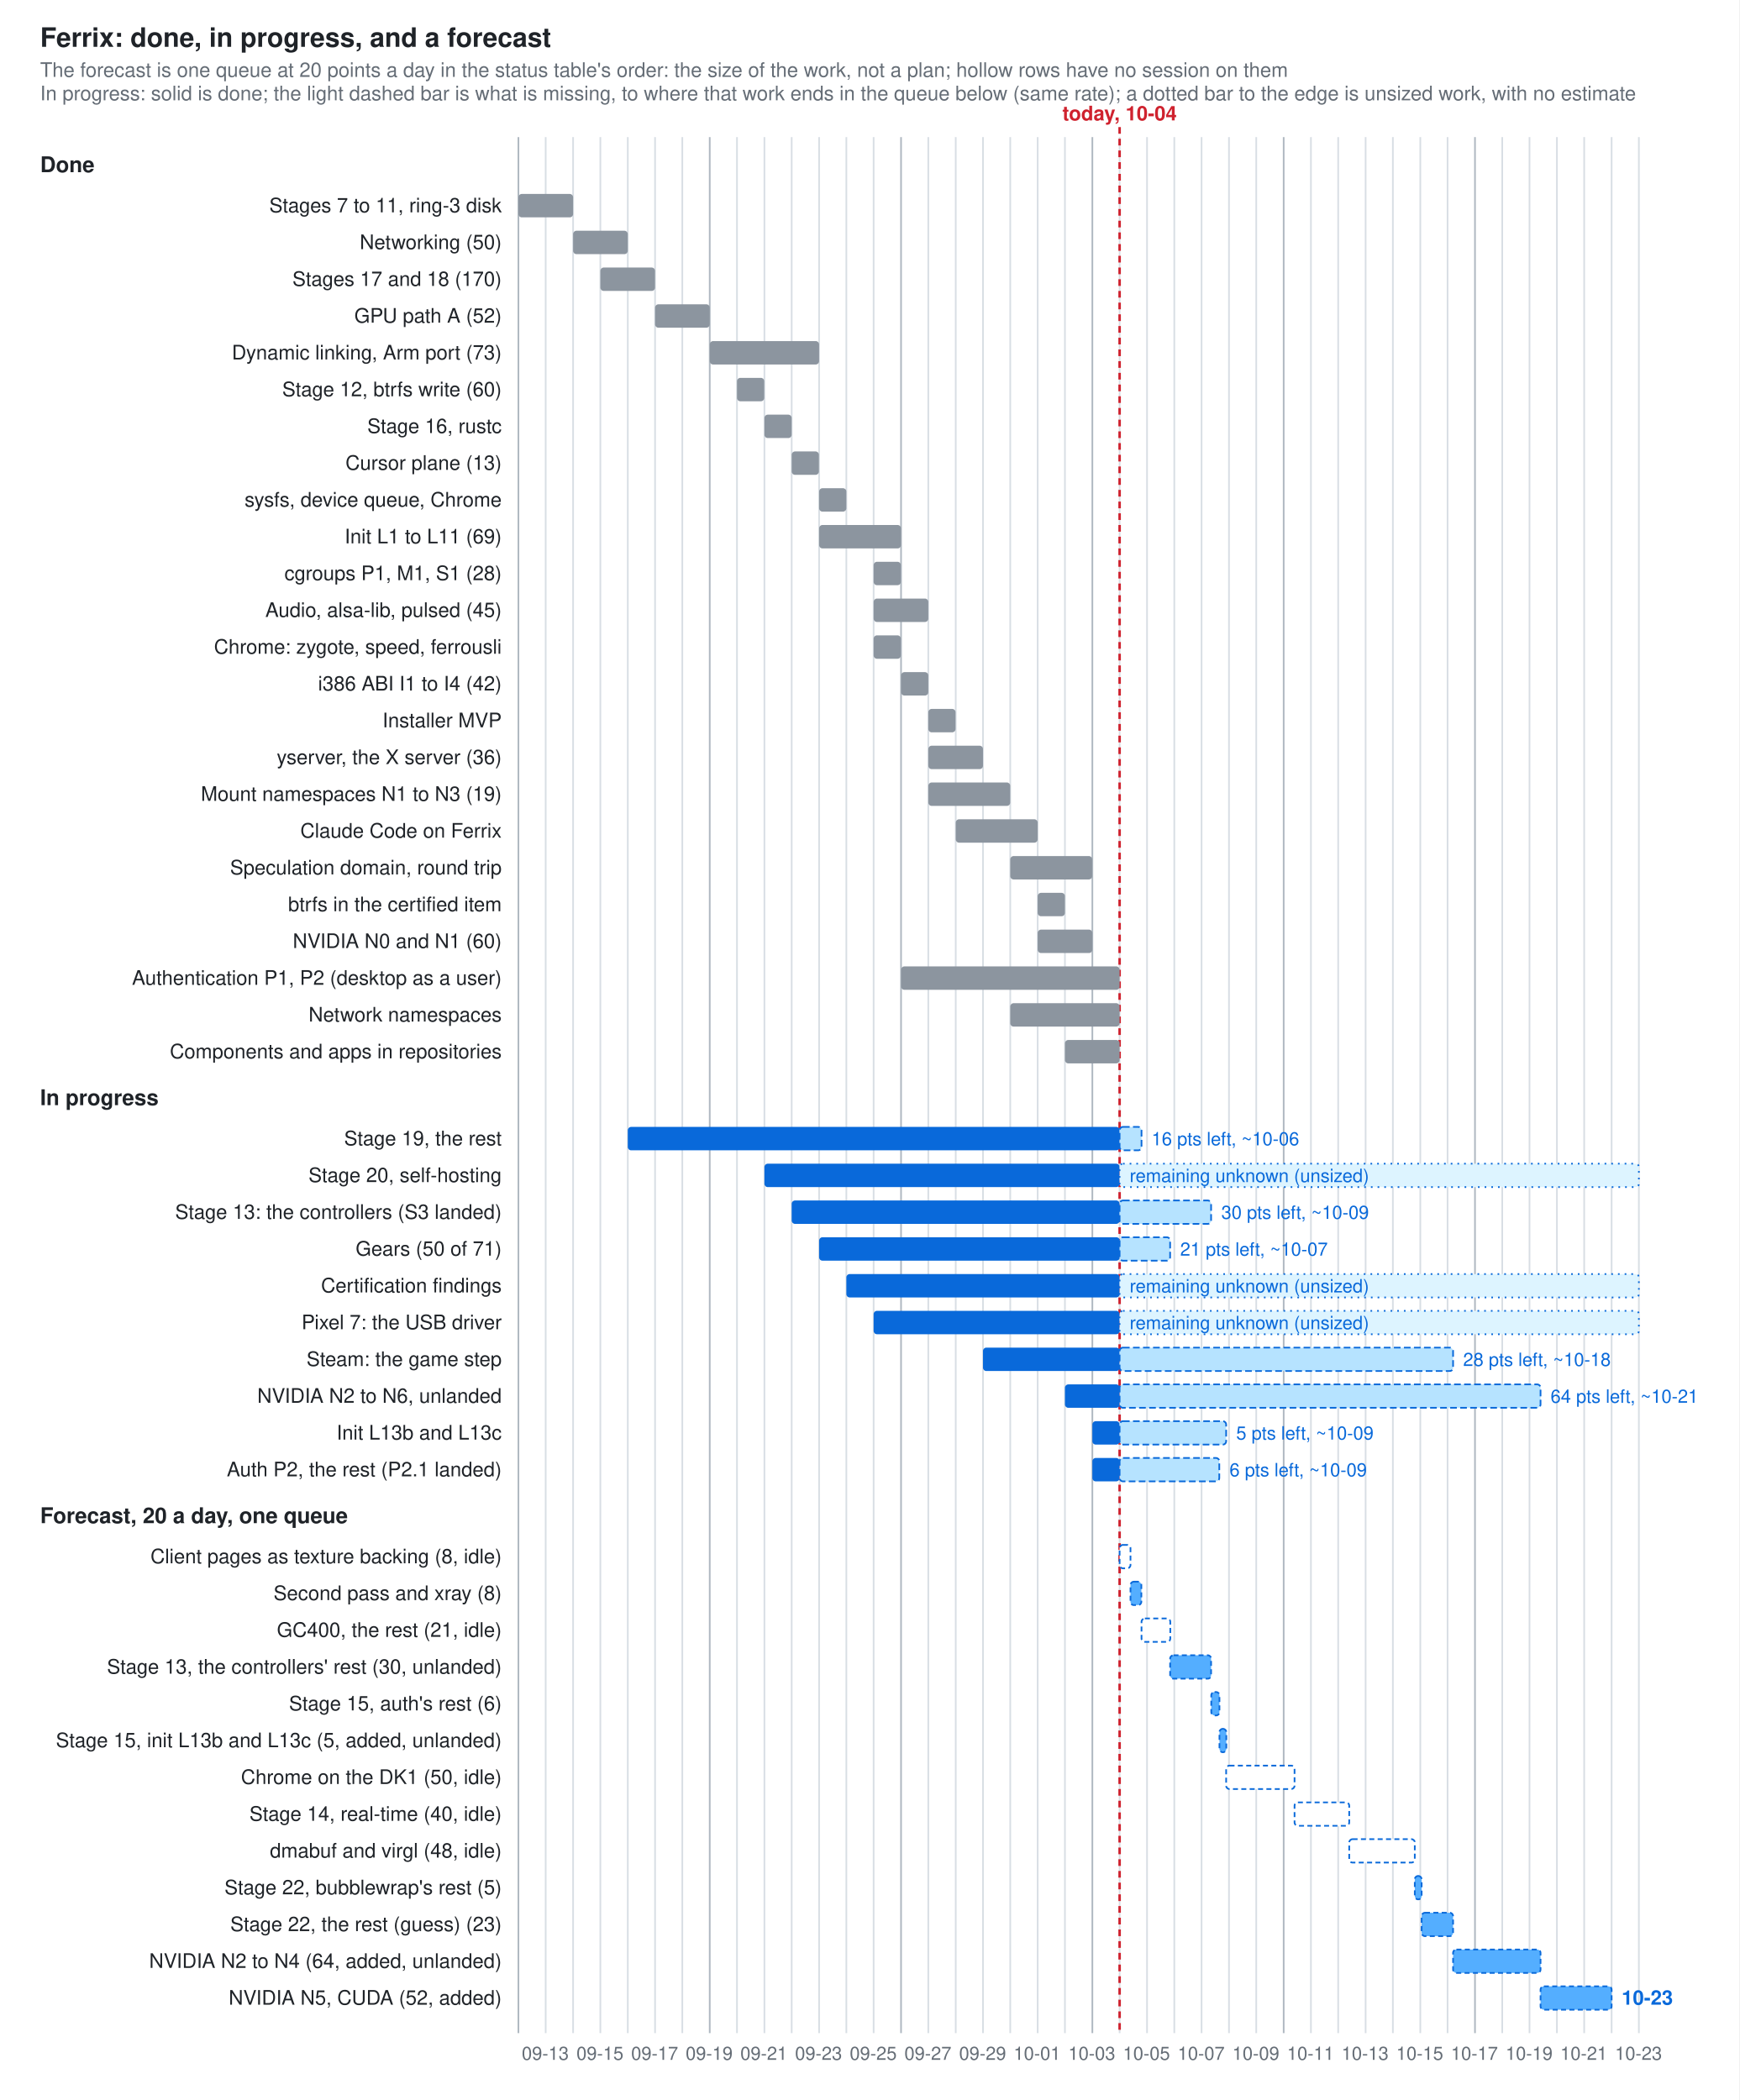
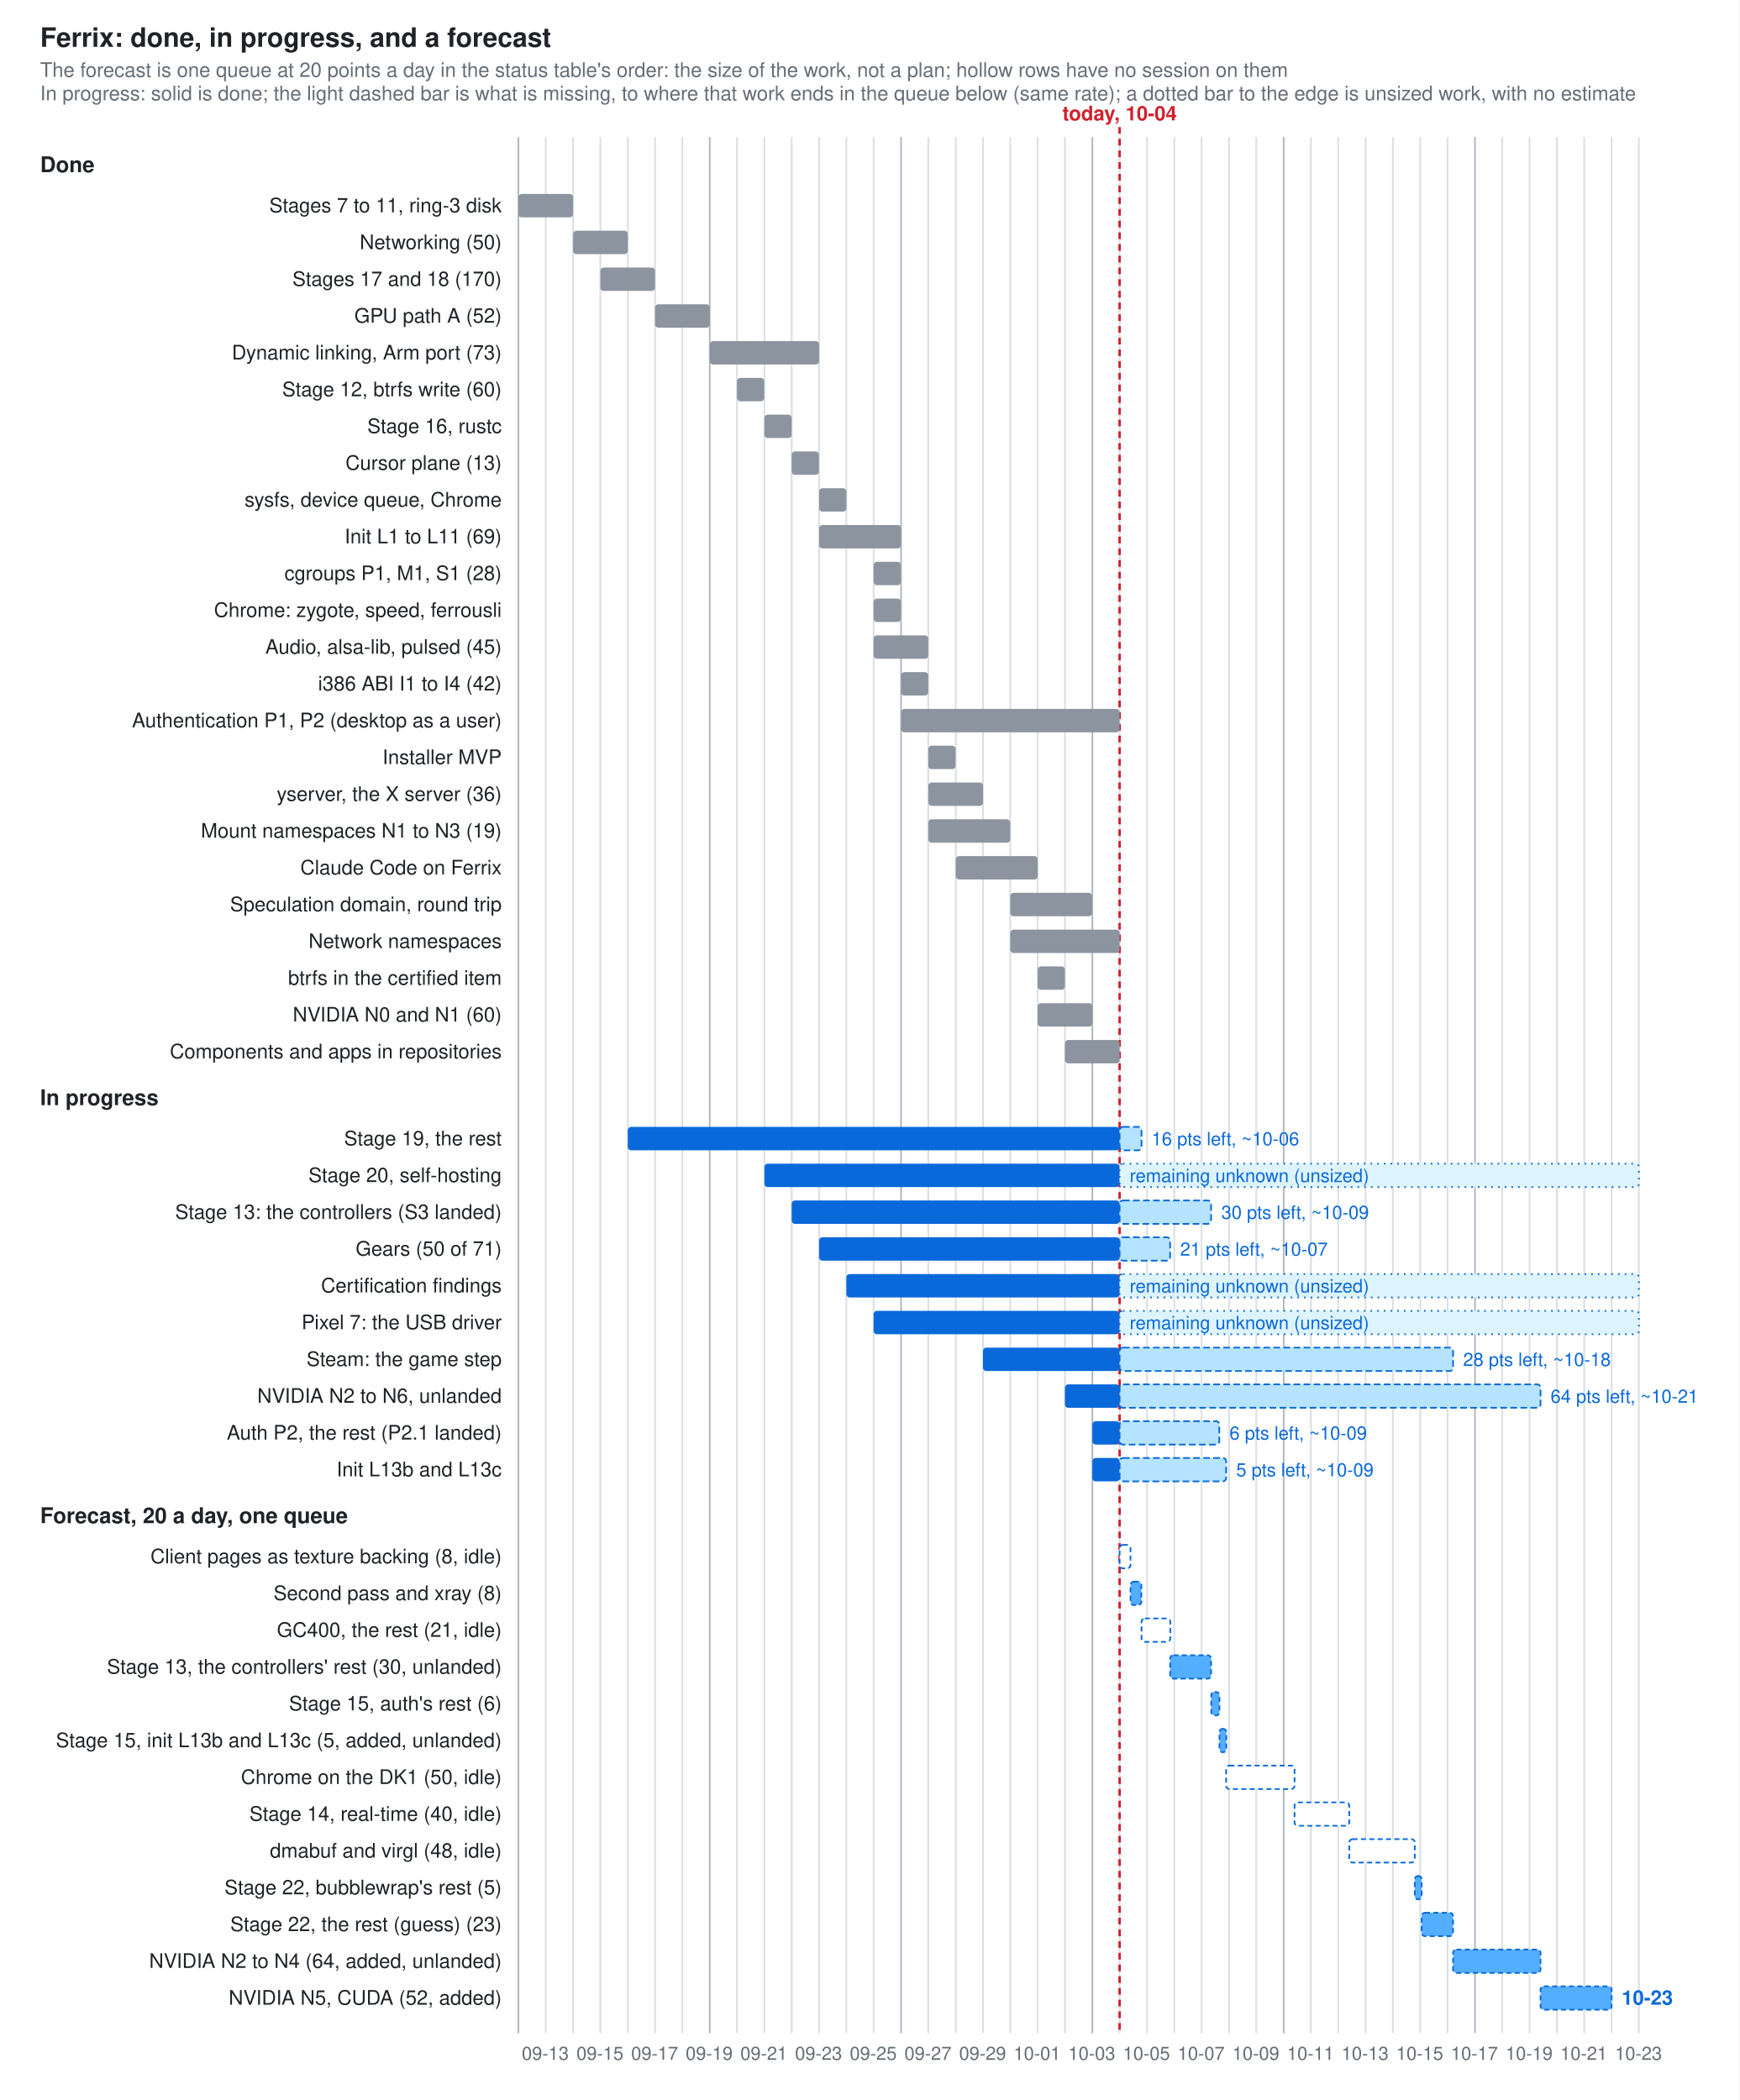
<svg xmlns="http://www.w3.org/2000/svg" width="1040" height="1256" viewBox="0 0 1040 1256" font-family="system-ui, -apple-system, 'Segoe UI', Helvetica, Arial, sans-serif" font-size="12" fill="#1f2328">
  <rect width="1040" height="1256" fill="#ffffff" />
  <text x="24.0" y="28.0" text-anchor="start" font-size="16" fill="#1f2328" font-weight="bold">Ferrix: done, in progress, and a forecast</text>
  <text x="24.0" y="46.0" text-anchor="start" font-size="12" fill="#656d76" font-weight="normal">The forecast is one queue at 20 points a day in the status table's order: the size of the work, not a plan; hollow rows have no session on them</text>
  <text x="24.0" y="60.0" text-anchor="start" font-size="12" fill="#656d76" font-weight="normal">In progress: solid is done; the light dashed bar is what is missing, to where that work ends in the queue below (same rate); a dotted bar to the edge is unsized work, with no estimate</text>
  <line x1="310.0" y1="82.0" x2="310.0" y2="1216.0" stroke="#afb8c1" stroke-width="1" />
  <text x="312.0" y="1232.0" text-anchor="start" font-size="11" fill="#656d76" font-weight="normal">09-13</text>
  <line x1="326.3" y1="82.0" x2="326.3" y2="1216.0" stroke="#d8dee4" stroke-width="1" />
  <line x1="342.7" y1="82.0" x2="342.7" y2="1216.0" stroke="#d8dee4" stroke-width="1" />
  <text x="344.7" y="1232.0" text-anchor="start" font-size="11" fill="#656d76" font-weight="normal">09-15</text>
  <line x1="359.0" y1="82.0" x2="359.0" y2="1216.0" stroke="#d8dee4" stroke-width="1" />
  <line x1="375.4" y1="82.0" x2="375.4" y2="1216.0" stroke="#d8dee4" stroke-width="1" />
  <text x="377.4" y="1232.0" text-anchor="start" font-size="11" fill="#656d76" font-weight="normal">09-17</text>
  <line x1="391.7" y1="82.0" x2="391.7" y2="1216.0" stroke="#d8dee4" stroke-width="1" />
  <line x1="408.0" y1="82.0" x2="408.0" y2="1216.0" stroke="#d8dee4" stroke-width="1" />
  <text x="410.0" y="1232.0" text-anchor="start" font-size="11" fill="#656d76" font-weight="normal">09-19</text>
  <line x1="424.4" y1="82.0" x2="424.4" y2="1216.0" stroke="#afb8c1" stroke-width="1" />
  <line x1="440.7" y1="82.0" x2="440.7" y2="1216.0" stroke="#d8dee4" stroke-width="1" />
  <text x="442.7" y="1232.0" text-anchor="start" font-size="11" fill="#656d76" font-weight="normal">09-21</text>
  <line x1="457.1" y1="82.0" x2="457.1" y2="1216.0" stroke="#d8dee4" stroke-width="1" />
  <line x1="473.4" y1="82.0" x2="473.4" y2="1216.0" stroke="#d8dee4" stroke-width="1" />
  <text x="475.4" y="1232.0" text-anchor="start" font-size="11" fill="#656d76" font-weight="normal">09-23</text>
  <line x1="489.8" y1="82.0" x2="489.8" y2="1216.0" stroke="#d8dee4" stroke-width="1" />
  <line x1="506.1" y1="82.0" x2="506.1" y2="1216.0" stroke="#d8dee4" stroke-width="1" />
  <text x="508.1" y="1232.0" text-anchor="start" font-size="11" fill="#656d76" font-weight="normal">09-25</text>
  <line x1="522.4" y1="82.0" x2="522.4" y2="1216.0" stroke="#d8dee4" stroke-width="1" />
  <line x1="538.8" y1="82.0" x2="538.8" y2="1216.0" stroke="#afb8c1" stroke-width="1" />
  <text x="540.8" y="1232.0" text-anchor="start" font-size="11" fill="#656d76" font-weight="normal">09-27</text>
  <line x1="555.1" y1="82.0" x2="555.1" y2="1216.0" stroke="#d8dee4" stroke-width="1" />
  <line x1="571.5" y1="82.0" x2="571.5" y2="1216.0" stroke="#d8dee4" stroke-width="1" />
  <text x="573.5" y="1232.0" text-anchor="start" font-size="11" fill="#656d76" font-weight="normal">09-29</text>
  <line x1="587.8" y1="82.0" x2="587.8" y2="1216.0" stroke="#d8dee4" stroke-width="1" />
  <line x1="604.1" y1="82.0" x2="604.1" y2="1216.0" stroke="#d8dee4" stroke-width="1" />
  <text x="606.1" y="1232.0" text-anchor="start" font-size="11" fill="#656d76" font-weight="normal">10-01</text>
  <line x1="620.5" y1="82.0" x2="620.5" y2="1216.0" stroke="#d8dee4" stroke-width="1" />
  <line x1="636.8" y1="82.0" x2="636.8" y2="1216.0" stroke="#d8dee4" stroke-width="1" />
  <text x="638.8" y="1232.0" text-anchor="start" font-size="11" fill="#656d76" font-weight="normal">10-03</text>
  <line x1="653.2" y1="82.0" x2="653.2" y2="1216.0" stroke="#afb8c1" stroke-width="1" />
  <line x1="669.5" y1="82.0" x2="669.5" y2="1216.0" stroke="#d8dee4" stroke-width="1" />
  <text x="671.5" y="1232.0" text-anchor="start" font-size="11" fill="#656d76" font-weight="normal">10-05</text>
  <line x1="685.9" y1="82.0" x2="685.9" y2="1216.0" stroke="#d8dee4" stroke-width="1" />
  <line x1="702.2" y1="82.0" x2="702.2" y2="1216.0" stroke="#d8dee4" stroke-width="1" />
  <text x="704.2" y="1232.0" text-anchor="start" font-size="11" fill="#656d76" font-weight="normal">10-07</text>
  <line x1="718.5" y1="82.0" x2="718.5" y2="1216.0" stroke="#d8dee4" stroke-width="1" />
  <line x1="734.9" y1="82.0" x2="734.9" y2="1216.0" stroke="#d8dee4" stroke-width="1" />
  <text x="736.9" y="1232.0" text-anchor="start" font-size="11" fill="#656d76" font-weight="normal">10-09</text>
  <line x1="751.2" y1="82.0" x2="751.2" y2="1216.0" stroke="#d8dee4" stroke-width="1" />
  <line x1="767.6" y1="82.0" x2="767.6" y2="1216.0" stroke="#afb8c1" stroke-width="1" />
  <text x="769.6" y="1232.0" text-anchor="start" font-size="11" fill="#656d76" font-weight="normal">10-11</text>
  <line x1="783.9" y1="82.0" x2="783.9" y2="1216.0" stroke="#d8dee4" stroke-width="1" />
  <line x1="800.2" y1="82.0" x2="800.2" y2="1216.0" stroke="#d8dee4" stroke-width="1" />
  <text x="802.2" y="1232.0" text-anchor="start" font-size="11" fill="#656d76" font-weight="normal">10-13</text>
  <line x1="816.6" y1="82.0" x2="816.6" y2="1216.0" stroke="#d8dee4" stroke-width="1" />
  <line x1="832.9" y1="82.0" x2="832.9" y2="1216.0" stroke="#d8dee4" stroke-width="1" />
  <text x="834.9" y="1232.0" text-anchor="start" font-size="11" fill="#656d76" font-weight="normal">10-15</text>
  <line x1="849.3" y1="82.0" x2="849.3" y2="1216.0" stroke="#d8dee4" stroke-width="1" />
  <line x1="865.6" y1="82.0" x2="865.6" y2="1216.0" stroke="#d8dee4" stroke-width="1" />
  <text x="867.6" y="1232.0" text-anchor="start" font-size="11" fill="#656d76" font-weight="normal">10-17</text>
  <line x1="882.0" y1="82.0" x2="882.0" y2="1216.0" stroke="#afb8c1" stroke-width="1" />
  <line x1="898.3" y1="82.0" x2="898.3" y2="1216.0" stroke="#d8dee4" stroke-width="1" />
  <text x="900.3" y="1232.0" text-anchor="start" font-size="11" fill="#656d76" font-weight="normal">10-19</text>
  <line x1="914.6" y1="82.0" x2="914.6" y2="1216.0" stroke="#d8dee4" stroke-width="1" />
  <line x1="931.0" y1="82.0" x2="931.0" y2="1216.0" stroke="#d8dee4" stroke-width="1" />
  <text x="933.0" y="1232.0" text-anchor="start" font-size="11" fill="#656d76" font-weight="normal">10-21</text>
  <line x1="947.3" y1="82.0" x2="947.3" y2="1216.0" stroke="#d8dee4" stroke-width="1" />
  <line x1="963.7" y1="82.0" x2="963.7" y2="1216.0" stroke="#d8dee4" stroke-width="1" />
  <text x="965.7" y="1232.0" text-anchor="start" font-size="11" fill="#656d76" font-weight="normal">10-23</text>
  <line x1="980.0" y1="82.0" x2="980.0" y2="1216.0" stroke="#d8dee4" stroke-width="1" />
  <line x1="669.5" y1="76.0" x2="669.5" y2="1216.0" stroke="#cf222e" stroke-width="1.5" stroke-dasharray="4 3" />
  <text x="669.5" y="72.0" text-anchor="middle" font-size="12" fill="#cf222e" font-weight="bold">today, 10-04</text>
  <text x="24.0" y="103.0" text-anchor="start" font-size="13" fill="#1f2328" font-weight="bold">Done</text>
  <text x="300.0" y="127.0" text-anchor="end" font-size="12" fill="#1f2328" font-weight="normal">Stages 7 to 11, ring-3 disk</text>
  <rect x="310.0" y="116.0" width="32.7" height="14.0" rx="2" fill="#8c959f" />
  <text x="300.0" y="149.0" text-anchor="end" font-size="12" fill="#1f2328" font-weight="normal">Networking (50)</text>
  <rect x="342.7" y="138.0" width="32.7" height="14.0" rx="2" fill="#8c959f" />
  <text x="300.0" y="171.0" text-anchor="end" font-size="12" fill="#1f2328" font-weight="normal">Stages 17 and 18 (170)</text>
  <rect x="359.0" y="160.0" width="32.7" height="14.0" rx="2" fill="#8c959f" />
  <text x="300.0" y="193.0" text-anchor="end" font-size="12" fill="#1f2328" font-weight="normal">GPU path A (52)</text>
  <rect x="391.7" y="182.0" width="32.7" height="14.0" rx="2" fill="#8c959f" />
  <text x="300.0" y="215.0" text-anchor="end" font-size="12" fill="#1f2328" font-weight="normal">Dynamic linking, Arm port (73)</text>
  <rect x="424.4" y="204.0" width="65.4" height="14.0" rx="2" fill="#8c959f" />
  <text x="300.0" y="237.0" text-anchor="end" font-size="12" fill="#1f2328" font-weight="normal">Stage 12, btrfs write (60)</text>
  <rect x="440.7" y="226.0" width="16.3" height="14.0" rx="2" fill="#8c959f" />
  <text x="300.0" y="259.0" text-anchor="end" font-size="12" fill="#1f2328" font-weight="normal">Stage 16, rustc</text>
  <rect x="457.1" y="248.0" width="16.3" height="14.0" rx="2" fill="#8c959f" />
  <text x="300.0" y="281.0" text-anchor="end" font-size="12" fill="#1f2328" font-weight="normal">Cursor plane (13)</text>
  <rect x="473.4" y="270.0" width="16.3" height="14.0" rx="2" fill="#8c959f" />
  <text x="300.0" y="303.0" text-anchor="end" font-size="12" fill="#1f2328" font-weight="normal">sysfs, device queue, Chrome</text>
  <rect x="489.8" y="292.0" width="16.3" height="14.0" rx="2" fill="#8c959f" />
  <text x="300.0" y="325.0" text-anchor="end" font-size="12" fill="#1f2328" font-weight="normal">Init L1 to L11 (69)</text>
  <rect x="489.8" y="314.0" width="49.0" height="14.0" rx="2" fill="#8c959f" />
  <text x="300.0" y="347.0" text-anchor="end" font-size="12" fill="#1f2328" font-weight="normal">cgroups P1, M1, S1 (28)</text>
  <rect x="522.4" y="336.0" width="16.3" height="14.0" rx="2" fill="#8c959f" />
-   <text x="300.0" y="369.0" text-anchor="end" font-size="12" fill="#1f2328" font-weight="normal">Audio, alsa-lib, pulsed (45)</text>
-   <rect x="522.4" y="358.0" width="32.7" height="14.0" rx="2" fill="#8c959f" />
-   <text x="300.0" y="391.0" text-anchor="end" font-size="12" fill="#1f2328" font-weight="normal">Chrome: zygote, speed, ferrousli</text>
-   <rect x="522.4" y="380.0" width="16.3" height="14.0" rx="2" fill="#8c959f" />
+   <text x="300.0" y="369.0" text-anchor="end" font-size="12" fill="#1f2328" font-weight="normal">Chrome: zygote, speed, ferrousli</text>
+   <rect x="522.4" y="358.0" width="16.3" height="14.0" rx="2" fill="#8c959f" />
+   <text x="300.0" y="391.0" text-anchor="end" font-size="12" fill="#1f2328" font-weight="normal">Audio, alsa-lib, pulsed (45)</text>
+   <rect x="522.4" y="380.0" width="32.7" height="14.0" rx="2" fill="#8c959f" />
  <text x="300.0" y="413.0" text-anchor="end" font-size="12" fill="#1f2328" font-weight="normal">i386 ABI I1 to I4 (42)</text>
  <rect x="538.8" y="402.0" width="16.3" height="14.0" rx="2" fill="#8c959f" />
-   <text x="300.0" y="435.0" text-anchor="end" font-size="12" fill="#1f2328" font-weight="normal">Installer MVP</text>
-   <rect x="555.1" y="424.0" width="16.3" height="14.0" rx="2" fill="#8c959f" />
-   <text x="300.0" y="457.0" text-anchor="end" font-size="12" fill="#1f2328" font-weight="normal">yserver, the X server (36)</text>
-   <rect x="555.1" y="446.0" width="32.7" height="14.0" rx="2" fill="#8c959f" />
-   <text x="300.0" y="479.0" text-anchor="end" font-size="12" fill="#1f2328" font-weight="normal">Mount namespaces N1 to N3 (19)</text>
-   <rect x="555.1" y="468.0" width="49.0" height="14.0" rx="2" fill="#8c959f" />
-   <text x="300.0" y="501.0" text-anchor="end" font-size="12" fill="#1f2328" font-weight="normal">Claude Code on Ferrix</text>
-   <rect x="571.5" y="490.0" width="49.0" height="14.0" rx="2" fill="#8c959f" />
-   <text x="300.0" y="523.0" text-anchor="end" font-size="12" fill="#1f2328" font-weight="normal">Speculation domain, round trip</text>
-   <rect x="604.1" y="512.0" width="49.0" height="14.0" rx="2" fill="#8c959f" />
-   <text x="300.0" y="545.0" text-anchor="end" font-size="12" fill="#1f2328" font-weight="normal">btrfs in the certified item</text>
-   <rect x="620.5" y="534.0" width="16.3" height="14.0" rx="2" fill="#8c959f" />
-   <text x="300.0" y="567.0" text-anchor="end" font-size="12" fill="#1f2328" font-weight="normal">NVIDIA N0 and N1 (60)</text>
-   <rect x="620.5" y="556.0" width="32.7" height="14.0" rx="2" fill="#8c959f" />
-   <text x="300.0" y="589.0" text-anchor="end" font-size="12" fill="#1f2328" font-weight="normal">Authentication P1, P2 (desktop as a user)</text>
-   <rect x="538.8" y="578.0" width="130.7" height="14.0" rx="2" fill="#8c959f" />
-   <text x="300.0" y="611.0" text-anchor="end" font-size="12" fill="#1f2328" font-weight="normal">Network namespaces</text>
-   <rect x="604.1" y="600.0" width="65.4" height="14.0" rx="2" fill="#8c959f" />
+   <text x="300.0" y="435.0" text-anchor="end" font-size="12" fill="#1f2328" font-weight="normal">Authentication P1, P2 (desktop as a user)</text>
+   <rect x="538.8" y="424.0" width="130.7" height="14.0" rx="2" fill="#8c959f" />
+   <text x="300.0" y="457.0" text-anchor="end" font-size="12" fill="#1f2328" font-weight="normal">Installer MVP</text>
+   <rect x="555.1" y="446.0" width="16.3" height="14.0" rx="2" fill="#8c959f" />
+   <text x="300.0" y="479.0" text-anchor="end" font-size="12" fill="#1f2328" font-weight="normal">yserver, the X server (36)</text>
+   <rect x="555.1" y="468.0" width="32.7" height="14.0" rx="2" fill="#8c959f" />
+   <text x="300.0" y="501.0" text-anchor="end" font-size="12" fill="#1f2328" font-weight="normal">Mount namespaces N1 to N3 (19)</text>
+   <rect x="555.1" y="490.0" width="49.0" height="14.0" rx="2" fill="#8c959f" />
+   <text x="300.0" y="523.0" text-anchor="end" font-size="12" fill="#1f2328" font-weight="normal">Claude Code on Ferrix</text>
+   <rect x="571.5" y="512.0" width="49.0" height="14.0" rx="2" fill="#8c959f" />
+   <text x="300.0" y="545.0" text-anchor="end" font-size="12" fill="#1f2328" font-weight="normal">Speculation domain, round trip</text>
+   <rect x="604.1" y="534.0" width="49.0" height="14.0" rx="2" fill="#8c959f" />
+   <text x="300.0" y="567.0" text-anchor="end" font-size="12" fill="#1f2328" font-weight="normal">Network namespaces</text>
+   <rect x="604.1" y="556.0" width="65.4" height="14.0" rx="2" fill="#8c959f" />
+   <text x="300.0" y="589.0" text-anchor="end" font-size="12" fill="#1f2328" font-weight="normal">btrfs in the certified item</text>
+   <rect x="620.5" y="578.0" width="16.3" height="14.0" rx="2" fill="#8c959f" />
+   <text x="300.0" y="611.0" text-anchor="end" font-size="12" fill="#1f2328" font-weight="normal">NVIDIA N0 and N1 (60)</text>
+   <rect x="620.5" y="600.0" width="32.7" height="14.0" rx="2" fill="#8c959f" />
  <text x="300.0" y="633.0" text-anchor="end" font-size="12" fill="#1f2328" font-weight="normal">Components and apps in repositories</text>
  <rect x="636.8" y="622.0" width="32.7" height="14.0" rx="2" fill="#8c959f" />
  <text x="24.0" y="661.0" text-anchor="start" font-size="13" fill="#1f2328" font-weight="bold">In progress</text>
  <text x="300.0" y="685.0" text-anchor="end" font-size="12" fill="#1f2328" font-weight="normal">Stage 19, the rest</text>
  <rect x="375.4" y="674.0" width="294.1" height="14.0" rx="2" fill="#0969da" />
  <rect x="669.5" y="674.0" width="13.1" height="14.0" rx="2" fill="#b6e3ff" stroke="#0969da" stroke-width="1" stroke-dasharray="4 2" />
  <text x="688.6" y="685.0" text-anchor="start" font-size="11" fill="#0969da" font-weight="normal">16 pts left, ~10-06</text>
  <text x="300.0" y="707.0" text-anchor="end" font-size="12" fill="#1f2328" font-weight="normal">Stage 20, self-hosting</text>
  <rect x="457.1" y="696.0" width="212.4" height="14.0" rx="2" fill="#0969da" />
  <rect x="669.5" y="696.0" width="310.5" height="14.0" rx="2" fill="#ddf4ff" stroke="#0969da" stroke-width="1" stroke-dasharray="1 3" />
  <text x="675.5" y="707.0" text-anchor="start" font-size="11" fill="#0969da" font-weight="normal">remaining unknown (unsized)</text>
  <text x="300.0" y="729.0" text-anchor="end" font-size="12" fill="#1f2328" font-weight="normal">Stage 13: the controllers (S3 landed)</text>
  <rect x="473.4" y="718.0" width="196.1" height="14.0" rx="2" fill="#0969da" />
  <rect x="669.5" y="718.0" width="54.7" height="14.0" rx="2" fill="#b6e3ff" stroke="#0969da" stroke-width="1" stroke-dasharray="4 2" />
  <text x="730.3" y="729.0" text-anchor="start" font-size="11" fill="#0969da" font-weight="normal">30 pts left, ~10-09</text>
  <text x="300.0" y="751.0" text-anchor="end" font-size="12" fill="#1f2328" font-weight="normal">Gears (50 of 71)</text>
  <rect x="489.8" y="740.0" width="179.8" height="14.0" rx="2" fill="#0969da" />
  <rect x="669.5" y="740.0" width="30.2" height="14.0" rx="2" fill="#b6e3ff" stroke="#0969da" stroke-width="1" stroke-dasharray="4 2" />
  <text x="705.7" y="751.0" text-anchor="start" font-size="11" fill="#0969da" font-weight="normal">21 pts left, ~10-07</text>
  <text x="300.0" y="773.0" text-anchor="end" font-size="12" fill="#1f2328" font-weight="normal">Certification findings</text>
  <rect x="506.1" y="762.0" width="163.4" height="14.0" rx="2" fill="#0969da" />
  <rect x="669.5" y="762.0" width="310.5" height="14.0" rx="2" fill="#ddf4ff" stroke="#0969da" stroke-width="1" stroke-dasharray="1 3" />
  <text x="675.5" y="773.0" text-anchor="start" font-size="11" fill="#0969da" font-weight="normal">remaining unknown (unsized)</text>
  <text x="300.0" y="795.0" text-anchor="end" font-size="12" fill="#1f2328" font-weight="normal">Pixel 7: the USB driver</text>
  <rect x="522.4" y="784.0" width="147.1" height="14.0" rx="2" fill="#0969da" />
  <rect x="669.5" y="784.0" width="310.5" height="14.0" rx="2" fill="#ddf4ff" stroke="#0969da" stroke-width="1" stroke-dasharray="1 3" />
  <text x="675.5" y="795.0" text-anchor="start" font-size="11" fill="#0969da" font-weight="normal">remaining unknown (unsized)</text>
  <text x="300.0" y="817.0" text-anchor="end" font-size="12" fill="#1f2328" font-weight="normal">Steam: the game step</text>
  <rect x="587.8" y="806.0" width="81.7" height="14.0" rx="2" fill="#0969da" />
  <rect x="669.5" y="806.0" width="199.4" height="14.0" rx="2" fill="#b6e3ff" stroke="#0969da" stroke-width="1" stroke-dasharray="4 2" />
  <text x="874.9" y="817.0" text-anchor="start" font-size="11" fill="#0969da" font-weight="normal">28 pts left, ~10-18</text>
  <text x="300.0" y="839.0" text-anchor="end" font-size="12" fill="#1f2328" font-weight="normal">NVIDIA N2 to N6, unlanded</text>
  <rect x="636.8" y="828.0" width="32.7" height="14.0" rx="2" fill="#0969da" />
  <rect x="669.5" y="828.0" width="251.7" height="14.0" rx="2" fill="#b6e3ff" stroke="#0969da" stroke-width="1" stroke-dasharray="4 2" />
  <text x="927.2" y="839.0" text-anchor="start" font-size="11" fill="#0969da" font-weight="normal">64 pts left, ~10-21</text>
-   <text x="300.0" y="861.0" text-anchor="end" font-size="12" fill="#1f2328" font-weight="normal">Init L13b and L13c</text>
+   <text x="300.0" y="861.0" text-anchor="end" font-size="12" fill="#1f2328" font-weight="normal">Auth P2, the rest (P2.1 landed)</text>
  <rect x="653.2" y="850.0" width="16.3" height="14.0" rx="2" fill="#0969da" />
-   <rect x="669.5" y="850.0" width="63.7" height="14.0" rx="2" fill="#b6e3ff" stroke="#0969da" stroke-width="1" stroke-dasharray="4 2" />
-   <text x="739.2" y="861.0" text-anchor="start" font-size="11" fill="#0969da" font-weight="normal">5 pts left, ~10-09</text>
-   <text x="300.0" y="883.0" text-anchor="end" font-size="12" fill="#1f2328" font-weight="normal">Auth P2, the rest (P2.1 landed)</text>
+   <rect x="669.5" y="850.0" width="59.6" height="14.0" rx="2" fill="#b6e3ff" stroke="#0969da" stroke-width="1" stroke-dasharray="4 2" />
+   <text x="735.2" y="861.0" text-anchor="start" font-size="11" fill="#0969da" font-weight="normal">6 pts left, ~10-09</text>
+   <text x="300.0" y="883.0" text-anchor="end" font-size="12" fill="#1f2328" font-weight="normal">Init L13b and L13c</text>
  <rect x="653.2" y="872.0" width="16.3" height="14.0" rx="2" fill="#0969da" />
-   <rect x="669.5" y="872.0" width="59.6" height="14.0" rx="2" fill="#b6e3ff" stroke="#0969da" stroke-width="1" stroke-dasharray="4 2" />
-   <text x="735.2" y="883.0" text-anchor="start" font-size="11" fill="#0969da" font-weight="normal">6 pts left, ~10-09</text>
+   <rect x="669.5" y="872.0" width="63.7" height="14.0" rx="2" fill="#b6e3ff" stroke="#0969da" stroke-width="1" stroke-dasharray="4 2" />
+   <text x="739.2" y="883.0" text-anchor="start" font-size="11" fill="#0969da" font-weight="normal">5 pts left, ~10-09</text>
  <text x="24.0" y="911.0" text-anchor="start" font-size="13" fill="#1f2328" font-weight="bold">Forecast, 20 a day, one queue</text>
  <text x="300.0" y="935.0" text-anchor="end" font-size="12" fill="#1f2328" font-weight="normal">Client pages as texture backing (8, idle)</text>
  <rect x="669.5" y="924.0" width="6.5" height="14.0" rx="2" fill="#ffffff" stroke="#0969da" stroke-width="1" stroke-dasharray="3 2" />
  <text x="300.0" y="957.0" text-anchor="end" font-size="12" fill="#1f2328" font-weight="normal">Second pass and xray (8)</text>
  <rect x="676.0" y="946.0" width="6.5" height="14.0" rx="2" fill="#54aeff" stroke="#0969da" stroke-width="1" stroke-dasharray="3 2" />
  <text x="300.0" y="979.0" text-anchor="end" font-size="12" fill="#1f2328" font-weight="normal">GC400, the rest (21, idle)</text>
  <rect x="682.6" y="968.0" width="17.2" height="14.0" rx="2" fill="#ffffff" stroke="#0969da" stroke-width="1" stroke-dasharray="3 2" />
  <text x="300.0" y="1001.0" text-anchor="end" font-size="12" fill="#1f2328" font-weight="normal">Stage 13, the controllers' rest (30, unlanded)</text>
  <rect x="699.7" y="990.0" width="24.5" height="14.0" rx="2" fill="#54aeff" stroke="#0969da" stroke-width="1" stroke-dasharray="3 2" />
  <text x="300.0" y="1023.0" text-anchor="end" font-size="12" fill="#1f2328" font-weight="normal">Stage 15, auth's rest (6)</text>
  <rect x="724.3" y="1012.0" width="4.9" height="14.0" rx="2" fill="#54aeff" stroke="#0969da" stroke-width="1" stroke-dasharray="3 2" />
  <text x="300.0" y="1045.0" text-anchor="end" font-size="12" fill="#1f2328" font-weight="normal">Stage 15, init L13b and L13c (5, added, unlanded)</text>
  <rect x="729.2" y="1034.0" width="4.1" height="14.0" rx="2" fill="#54aeff" stroke="#0969da" stroke-width="1" stroke-dasharray="3 2" />
  <text x="300.0" y="1067.0" text-anchor="end" font-size="12" fill="#1f2328" font-weight="normal">Chrome on the DK1 (50, idle)</text>
  <rect x="733.2" y="1056.0" width="40.9" height="14.0" rx="2" fill="#ffffff" stroke="#0969da" stroke-width="1" stroke-dasharray="3 2" />
  <text x="300.0" y="1089.0" text-anchor="end" font-size="12" fill="#1f2328" font-weight="normal">Stage 14, real-time (40, idle)</text>
  <rect x="774.1" y="1078.0" width="32.7" height="14.0" rx="2" fill="#ffffff" stroke="#0969da" stroke-width="1" stroke-dasharray="3 2" />
  <text x="300.0" y="1111.0" text-anchor="end" font-size="12" fill="#1f2328" font-weight="normal">dmabuf and virgl (48, idle)</text>
  <rect x="806.8" y="1100.0" width="39.2" height="14.0" rx="2" fill="#ffffff" stroke="#0969da" stroke-width="1" stroke-dasharray="3 2" />
  <text x="300.0" y="1133.0" text-anchor="end" font-size="12" fill="#1f2328" font-weight="normal">Stage 22, bubblewrap's rest (5)</text>
  <rect x="846.0" y="1122.0" width="4.1" height="14.0" rx="2" fill="#54aeff" stroke="#0969da" stroke-width="1" stroke-dasharray="3 2" />
  <text x="300.0" y="1155.0" text-anchor="end" font-size="12" fill="#1f2328" font-weight="normal">Stage 22, the rest (guess) (23)</text>
  <rect x="850.1" y="1144.0" width="18.8" height="14.0" rx="2" fill="#54aeff" stroke="#0969da" stroke-width="1" stroke-dasharray="3 2" />
  <text x="300.0" y="1177.0" text-anchor="end" font-size="12" fill="#1f2328" font-weight="normal">NVIDIA N2 to N4 (64, added, unlanded)</text>
  <rect x="868.9" y="1166.0" width="52.3" height="14.0" rx="2" fill="#54aeff" stroke="#0969da" stroke-width="1" stroke-dasharray="3 2" />
  <text x="300.0" y="1199.0" text-anchor="end" font-size="12" fill="#1f2328" font-weight="normal">NVIDIA N5, CUDA (52, added)</text>
  <rect x="921.2" y="1188.0" width="42.5" height="14.0" rx="2" fill="#54aeff" stroke="#0969da" stroke-width="1" stroke-dasharray="3 2" />
  <text x="969.7" y="1199.0" text-anchor="start" font-size="12" fill="#0969da" font-weight="bold">10-23</text>
</svg>
